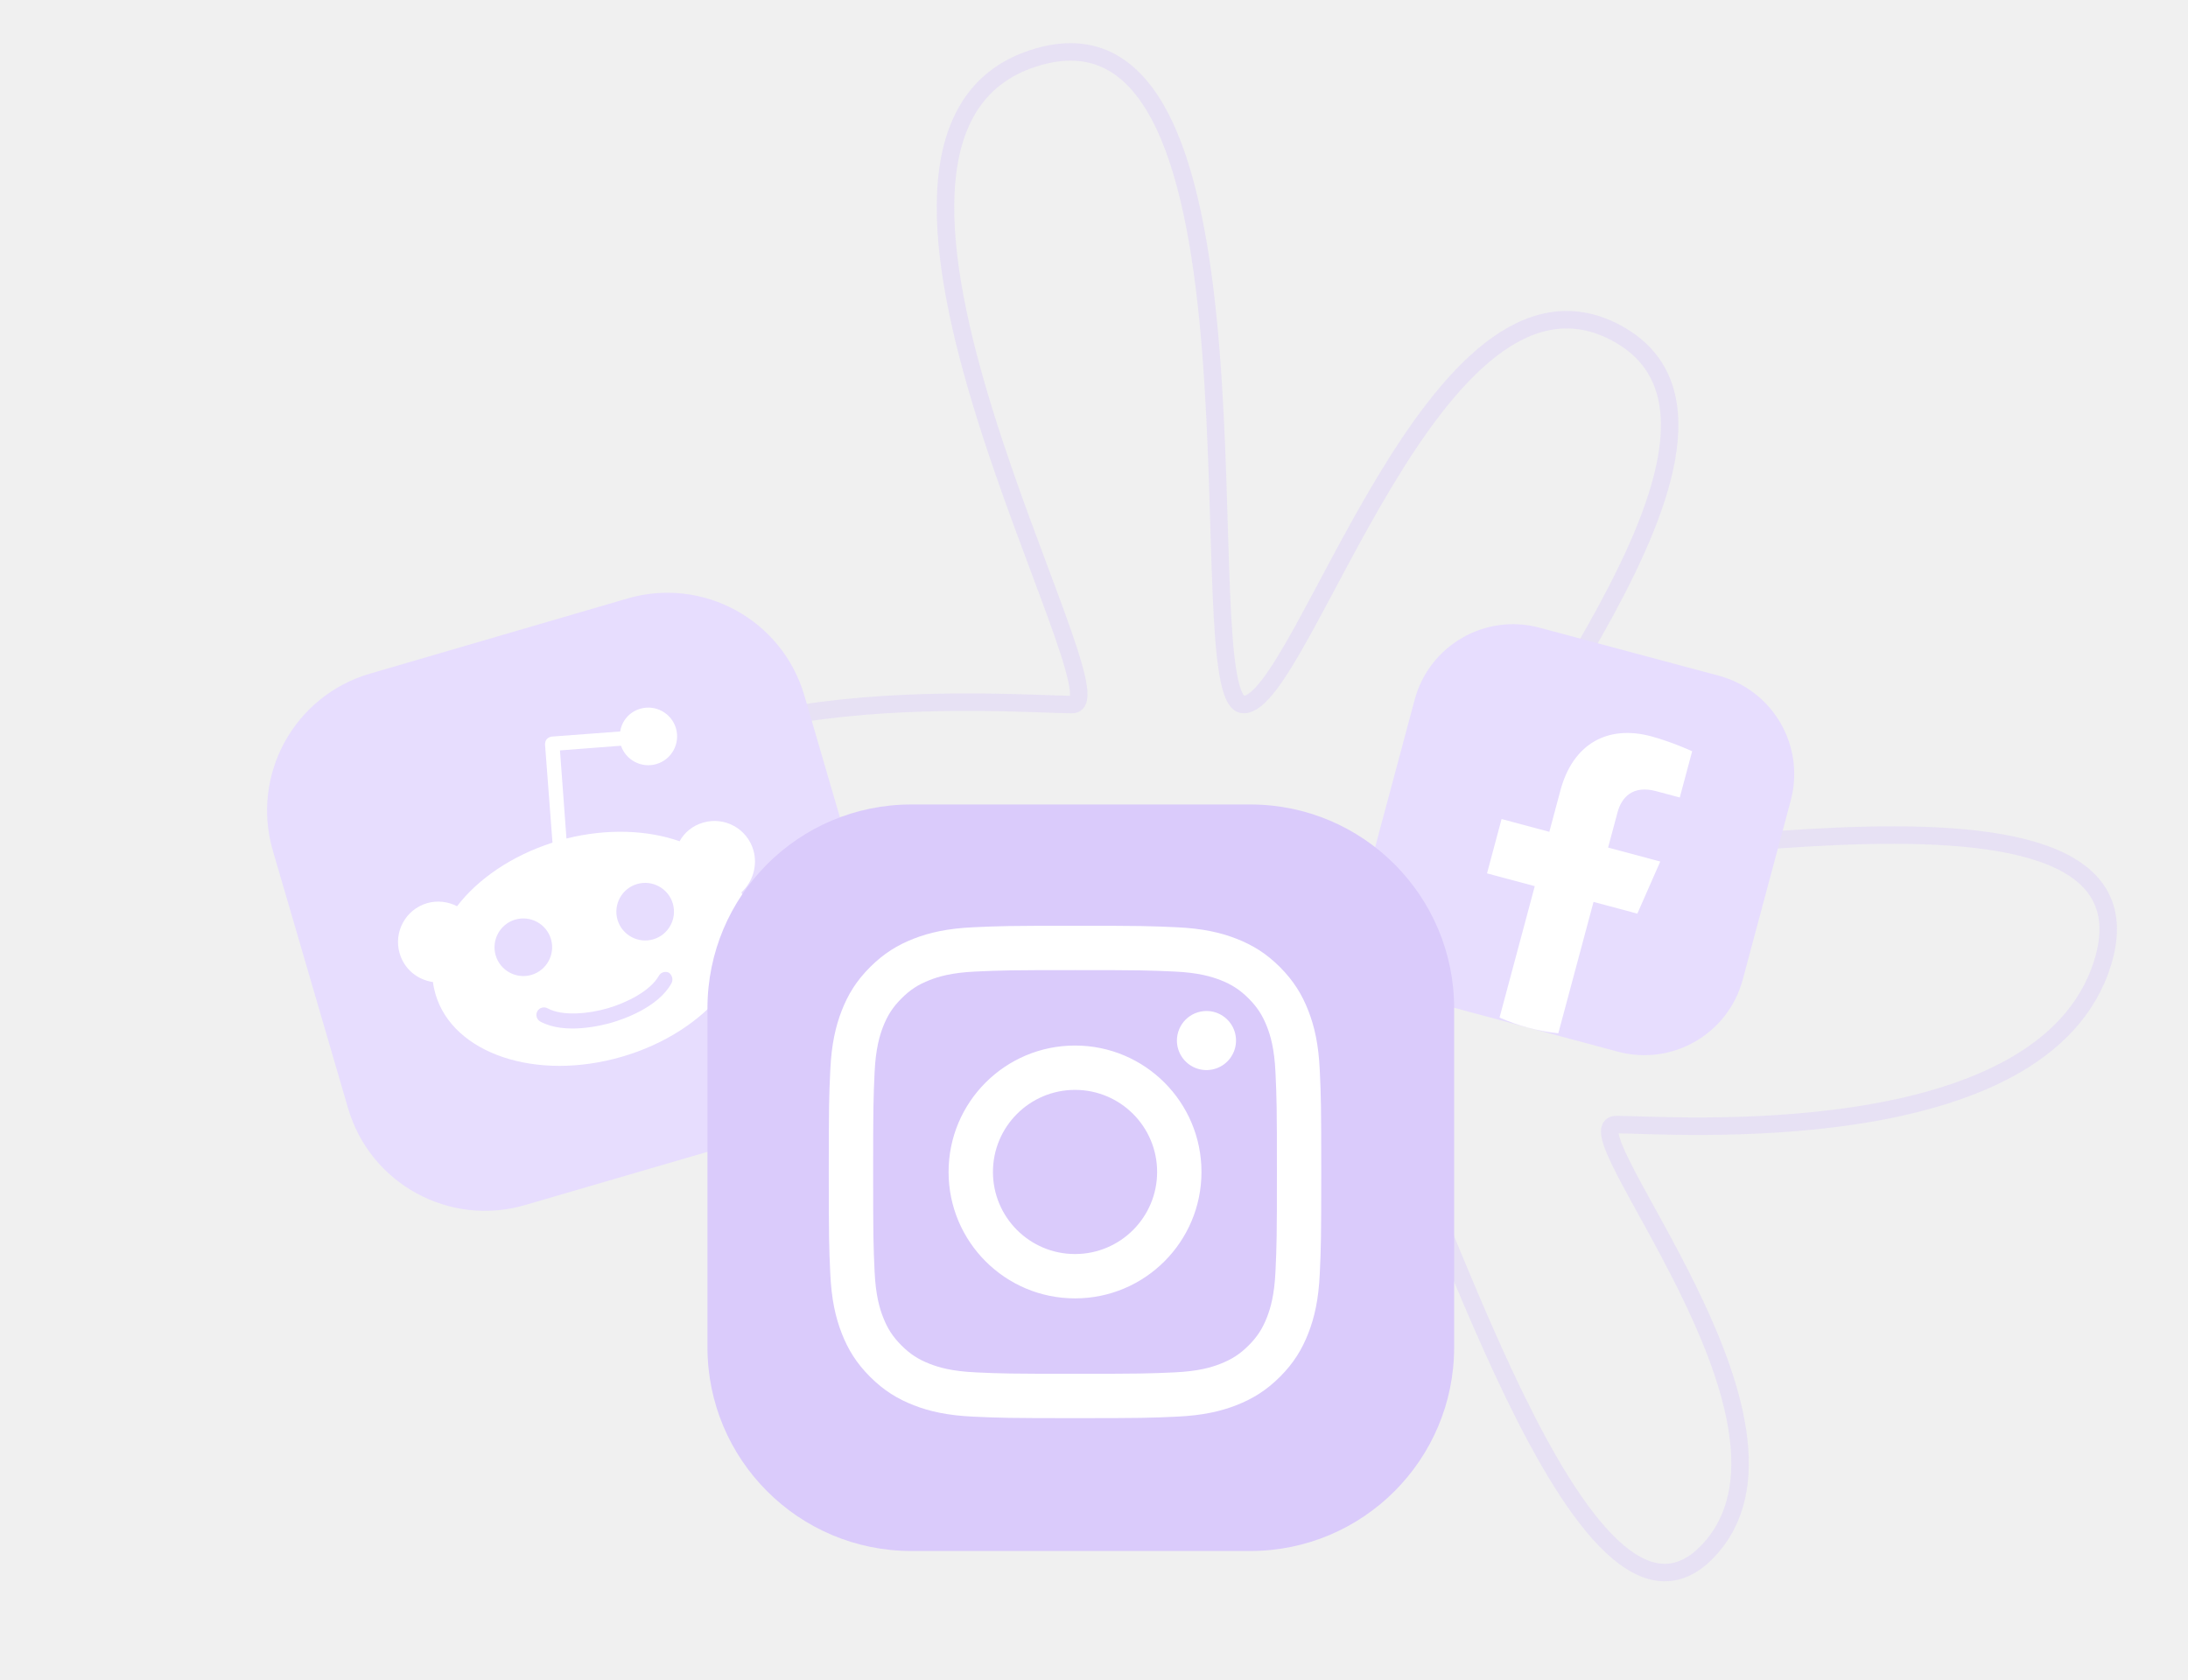
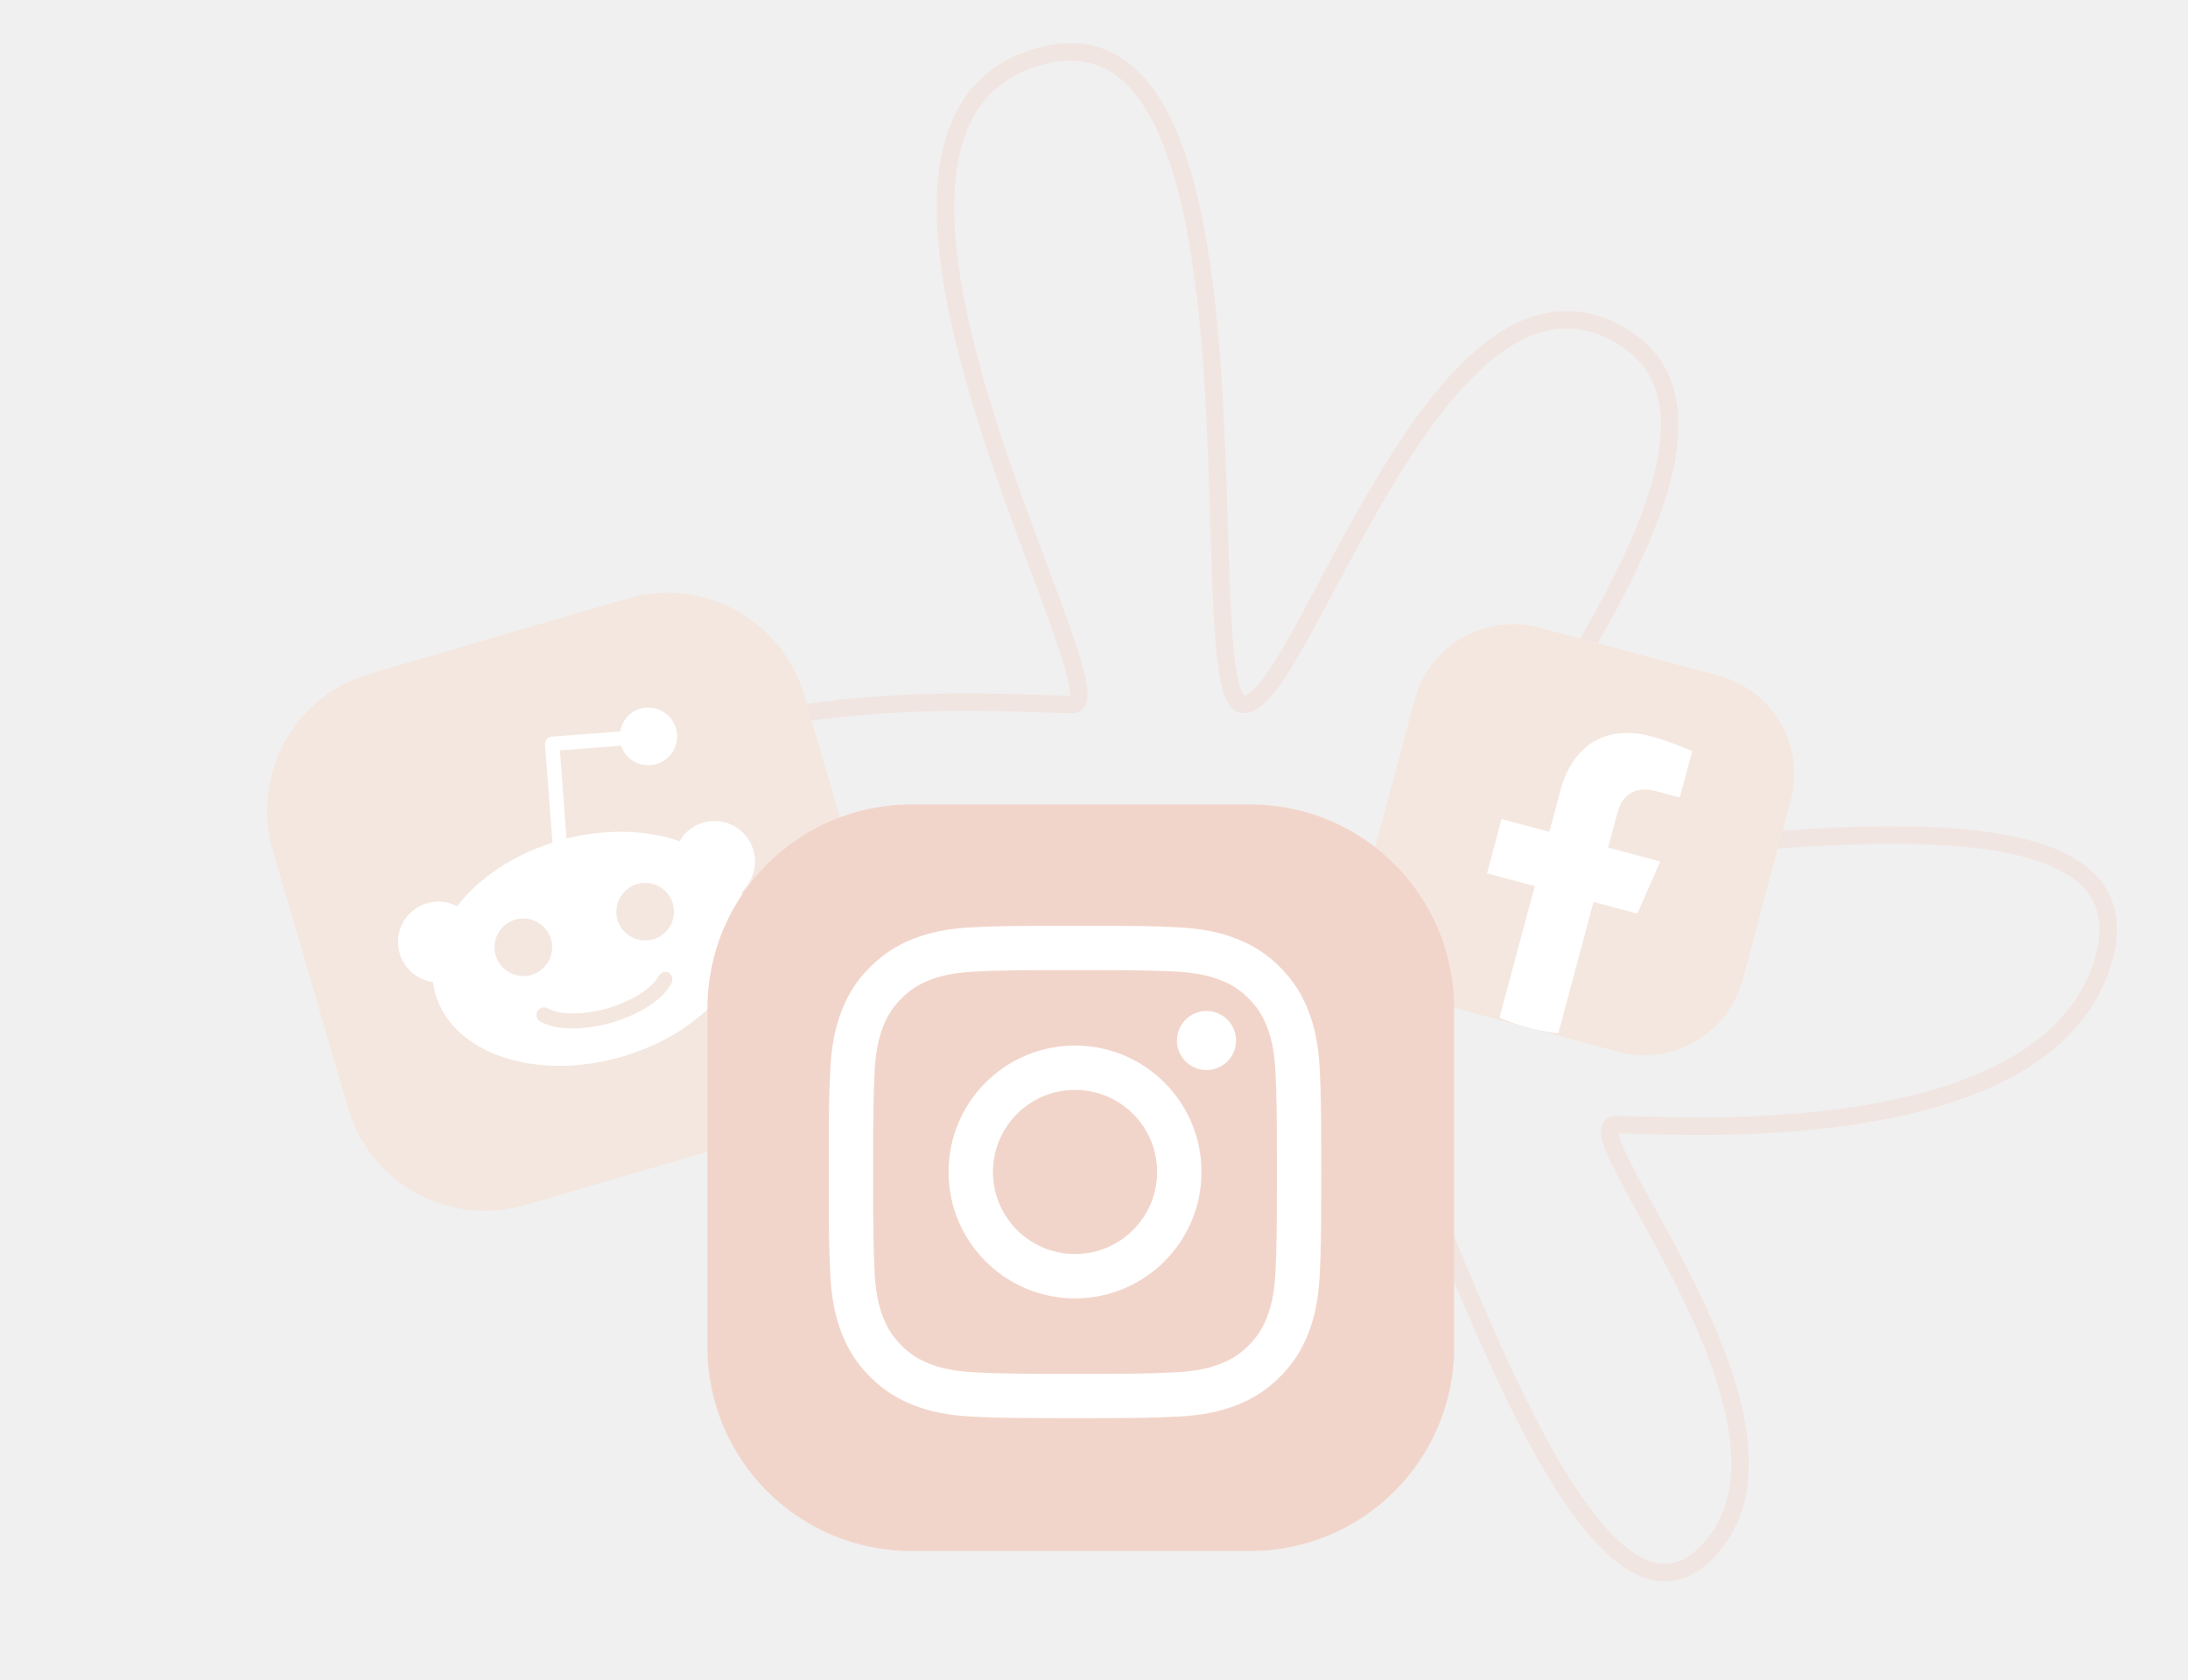
<svg xmlns="http://www.w3.org/2000/svg" width="125" height="96" viewBox="0 0 125 96" fill="none">
-   <path d="M71.052 40.26C67.67 40.26 73.437 -1.364 59.017 3.336C45.308 7.805 64.478 40.26 61.257 40.26C58.035 40.26 35.521 38.391 34.022 48.568C32.348 59.934 61.842 53.572 62.721 55.03C63.599 56.488 51.14 73.749 59.017 79.03C67.178 84.501 77.599 64.261 79.384 64.261C81.17 64.261 90.399 97.419 97.9 88.261C103.996 80.819 89.464 64.261 92.345 64.261C95.226 64.261 116.722 65.943 120.118 55.03C124.269 41.693 87.173 51.217 84.939 48.568C82.705 45.92 102.82 24.661 92.345 19.029C82.003 13.468 74.434 40.26 71.052 40.26Z" stroke="#DACBFB" stroke-opacity="0.4" stroke-linecap="round" />
-   <rect x="13.302" y="40.781" width="31.633" height="31.633" rx="8.151" transform="rotate(-16.275 13.3018 40.7812)" fill="#E7DDFE" />
+   <path d="M71.052 40.26C67.67 40.26 73.437 -1.364 59.017 3.336C45.308 7.805 64.478 40.26 61.257 40.26C58.035 40.26 35.521 38.391 34.022 48.568C32.348 59.934 61.842 53.572 62.721 55.03C63.599 56.488 51.14 73.749 59.017 79.03C67.178 84.501 77.599 64.261 79.384 64.261C81.17 64.261 90.399 97.419 97.9 88.261C103.996 80.819 89.464 64.261 92.345 64.261C95.226 64.261 116.722 65.943 120.118 55.03C124.269 41.693 87.173 51.217 84.939 48.568C82.705 45.92 102.82 24.661 92.345 19.029C82.003 13.468 74.434 40.26 71.052 40.26Z" stroke="#F2D5CA" stroke-opacity="0.4" stroke-linecap="round" />
+   <rect x="13.302" y="40.781" width="31.633" height="31.633" rx="8.151" transform="rotate(-16.275 13.3018 40.7812)" fill="#F4E7DF" />
  <path d="M43.039 48.577C42.681 47.351 41.396 46.647 40.171 47.005C39.567 47.181 39.102 47.568 38.825 48.072C37 47.43 34.697 47.331 32.362 47.916L31.991 42.88L35.478 42.613C35.757 43.437 36.647 43.91 37.499 43.661C38.369 43.407 38.872 42.489 38.618 41.619C38.364 40.749 37.446 40.246 36.576 40.5C35.955 40.682 35.526 41.192 35.432 41.798L31.529 42.09C31.417 42.103 31.315 42.152 31.242 42.231C31.169 42.31 31.142 42.414 31.137 42.531L31.563 48.15C29.222 48.91 27.311 50.22 26.111 51.784C25.611 51.525 24.988 51.438 24.402 51.609C23.177 51.966 22.473 53.251 22.831 54.476C23.095 55.382 23.851 55.99 24.736 56.117C24.762 56.34 24.812 56.577 24.879 56.807C25.875 60.217 30.638 61.813 35.539 60.382C40.44 58.951 43.597 55.043 42.601 51.633C42.534 51.403 42.454 51.195 42.356 50.992C42.981 50.424 43.303 49.482 43.039 48.577ZM28.317 54.59C28.063 53.719 28.566 52.802 29.436 52.548C30.306 52.294 31.224 52.797 31.478 53.667C31.732 54.537 31.229 55.455 30.359 55.709C29.489 55.963 28.571 55.46 28.317 54.59ZM38.361 56.186C37.594 57.585 35.555 58.258 34.951 58.434C34.348 58.61 32.244 59.128 30.867 58.374C30.661 58.261 30.583 57.994 30.696 57.788C30.81 57.581 31.076 57.504 31.282 57.617C32.154 58.094 33.683 57.918 34.731 57.612C35.778 57.306 37.144 56.638 37.64 55.761C37.753 55.554 38.019 55.477 38.226 55.59C38.402 55.731 38.474 55.98 38.361 56.186ZM37.32 53.676C36.45 53.93 35.532 53.427 35.278 52.557C35.024 51.687 35.527 50.77 36.397 50.516C37.267 50.261 38.185 50.764 38.439 51.635C38.693 52.505 38.19 53.422 37.32 53.676Z" fill="white" />
-   <rect x="82.326" y="34.36" width="22.244" height="22.244" rx="5.822" transform="rotate(15 82.3262 34.3604)" fill="#E7DDFE" />
+   <rect x="82.326" y="34.36" width="22.244" height="22.244" rx="5.822" transform="rotate(15 82.3262 34.3604)" fill="#F4E7DF" />
  <path d="M93.541 52.208L94.85 49.231L91.87 48.432L92.41 46.418C92.637 45.568 93.275 44.851 94.609 45.208L95.965 45.571L96.673 42.928C96.673 42.928 95.5 42.388 94.325 42.073C91.87 41.416 89.868 42.474 89.147 45.166L88.513 47.533L85.785 46.802L84.953 49.907L87.681 50.638L85.669 58.146C86.194 58.379 86.742 58.573 87.313 58.726C87.883 58.879 88.455 58.985 89.026 59.045L91.038 51.538L93.541 52.208Z" fill="white" />
-   <rect x="40.417" y="45.97" width="42.658" height="42.658" rx="11.644" fill="#DACBFB" />
+   <rect x="40.417" y="45.97" width="42.658" height="42.658" rx="11.644" fill="#F2D5CA" />
  <path d="M56.727 66.969C56.727 64.379 58.826 62.279 61.416 62.279C64.006 62.279 66.106 64.379 66.106 66.969C66.106 69.559 64.006 71.659 61.416 71.659C58.826 71.659 56.727 69.559 56.727 66.969ZM54.192 66.969C54.192 70.959 57.426 74.193 61.416 74.193C65.406 74.193 68.64 70.959 68.64 66.969C68.64 62.979 65.406 59.745 61.416 59.745C57.426 59.745 54.192 62.979 54.192 66.969M67.237 59.459C67.237 59.793 67.336 60.119 67.522 60.397C67.707 60.675 67.971 60.891 68.279 61.019C68.588 61.147 68.927 61.18 69.254 61.115C69.582 61.05 69.883 60.89 70.119 60.654C70.355 60.418 70.516 60.117 70.581 59.789C70.647 59.462 70.613 59.123 70.486 58.814C70.358 58.505 70.142 58.242 69.864 58.056C69.587 57.87 69.26 57.771 68.926 57.771H68.926C68.478 57.772 68.049 57.949 67.732 58.266C67.416 58.582 67.238 59.011 67.237 59.459ZM55.732 78.42C54.361 78.358 53.615 78.129 53.12 77.936C52.463 77.681 51.994 77.376 51.502 76.884C51.009 76.392 50.704 75.924 50.449 75.267C50.256 74.772 50.028 74.026 49.965 72.654C49.897 71.172 49.883 70.726 49.883 66.969C49.883 63.212 49.898 62.768 49.965 61.284C50.028 59.912 50.258 59.168 50.449 58.672C50.705 58.015 51.01 57.546 51.502 57.053C51.994 56.561 52.462 56.256 53.12 56.001C53.615 55.808 54.361 55.58 55.732 55.517C57.215 55.449 57.661 55.435 61.416 55.435C65.171 55.435 65.617 55.45 67.101 55.517C68.473 55.58 69.217 55.81 69.713 56.001C70.37 56.256 70.839 56.562 71.332 57.054C71.824 57.546 72.128 58.015 72.384 58.672C72.577 59.167 72.806 59.913 72.868 61.284C72.936 62.768 72.95 63.213 72.95 66.969C72.95 70.726 72.936 71.171 72.868 72.655C72.805 74.026 72.576 74.772 72.384 75.267C72.128 75.924 71.824 76.393 71.332 76.884C70.84 77.376 70.37 77.681 69.713 77.936C69.218 78.13 68.473 78.358 67.101 78.421C65.618 78.489 65.173 78.502 61.416 78.502C57.659 78.502 57.215 78.489 55.732 78.421M55.616 52.986C54.118 53.054 53.095 53.292 52.201 53.639C51.276 53.999 50.492 54.48 49.709 55.262C48.926 56.044 48.445 56.828 48.086 57.754C47.739 58.649 47.501 59.671 47.433 61.169C47.364 62.669 47.348 63.149 47.348 66.969C47.348 70.79 47.364 71.269 47.433 72.769C47.501 74.267 47.739 75.29 48.086 76.184C48.445 77.109 48.926 77.894 49.709 78.676C50.492 79.457 51.275 79.938 52.201 80.299C53.096 80.646 54.118 80.884 55.616 80.952C57.117 81.02 57.595 81.037 61.416 81.037C65.236 81.037 65.716 81.021 67.216 80.952C68.713 80.884 69.736 80.646 70.63 80.299C71.555 79.938 72.34 79.458 73.123 78.676C73.906 77.894 74.385 77.109 74.745 76.184C75.093 75.29 75.332 74.267 75.399 72.769C75.467 71.268 75.483 70.79 75.483 66.969C75.483 63.149 75.467 62.669 75.399 61.169C75.331 59.671 75.093 58.648 74.745 57.754C74.385 56.829 73.904 56.045 73.123 55.262C72.341 54.479 71.555 53.999 70.632 53.639C69.736 53.292 68.713 53.053 67.217 52.986C65.717 52.917 65.237 52.901 61.417 52.901C57.598 52.901 57.117 52.917 55.616 52.986" fill="white" />
</svg>
